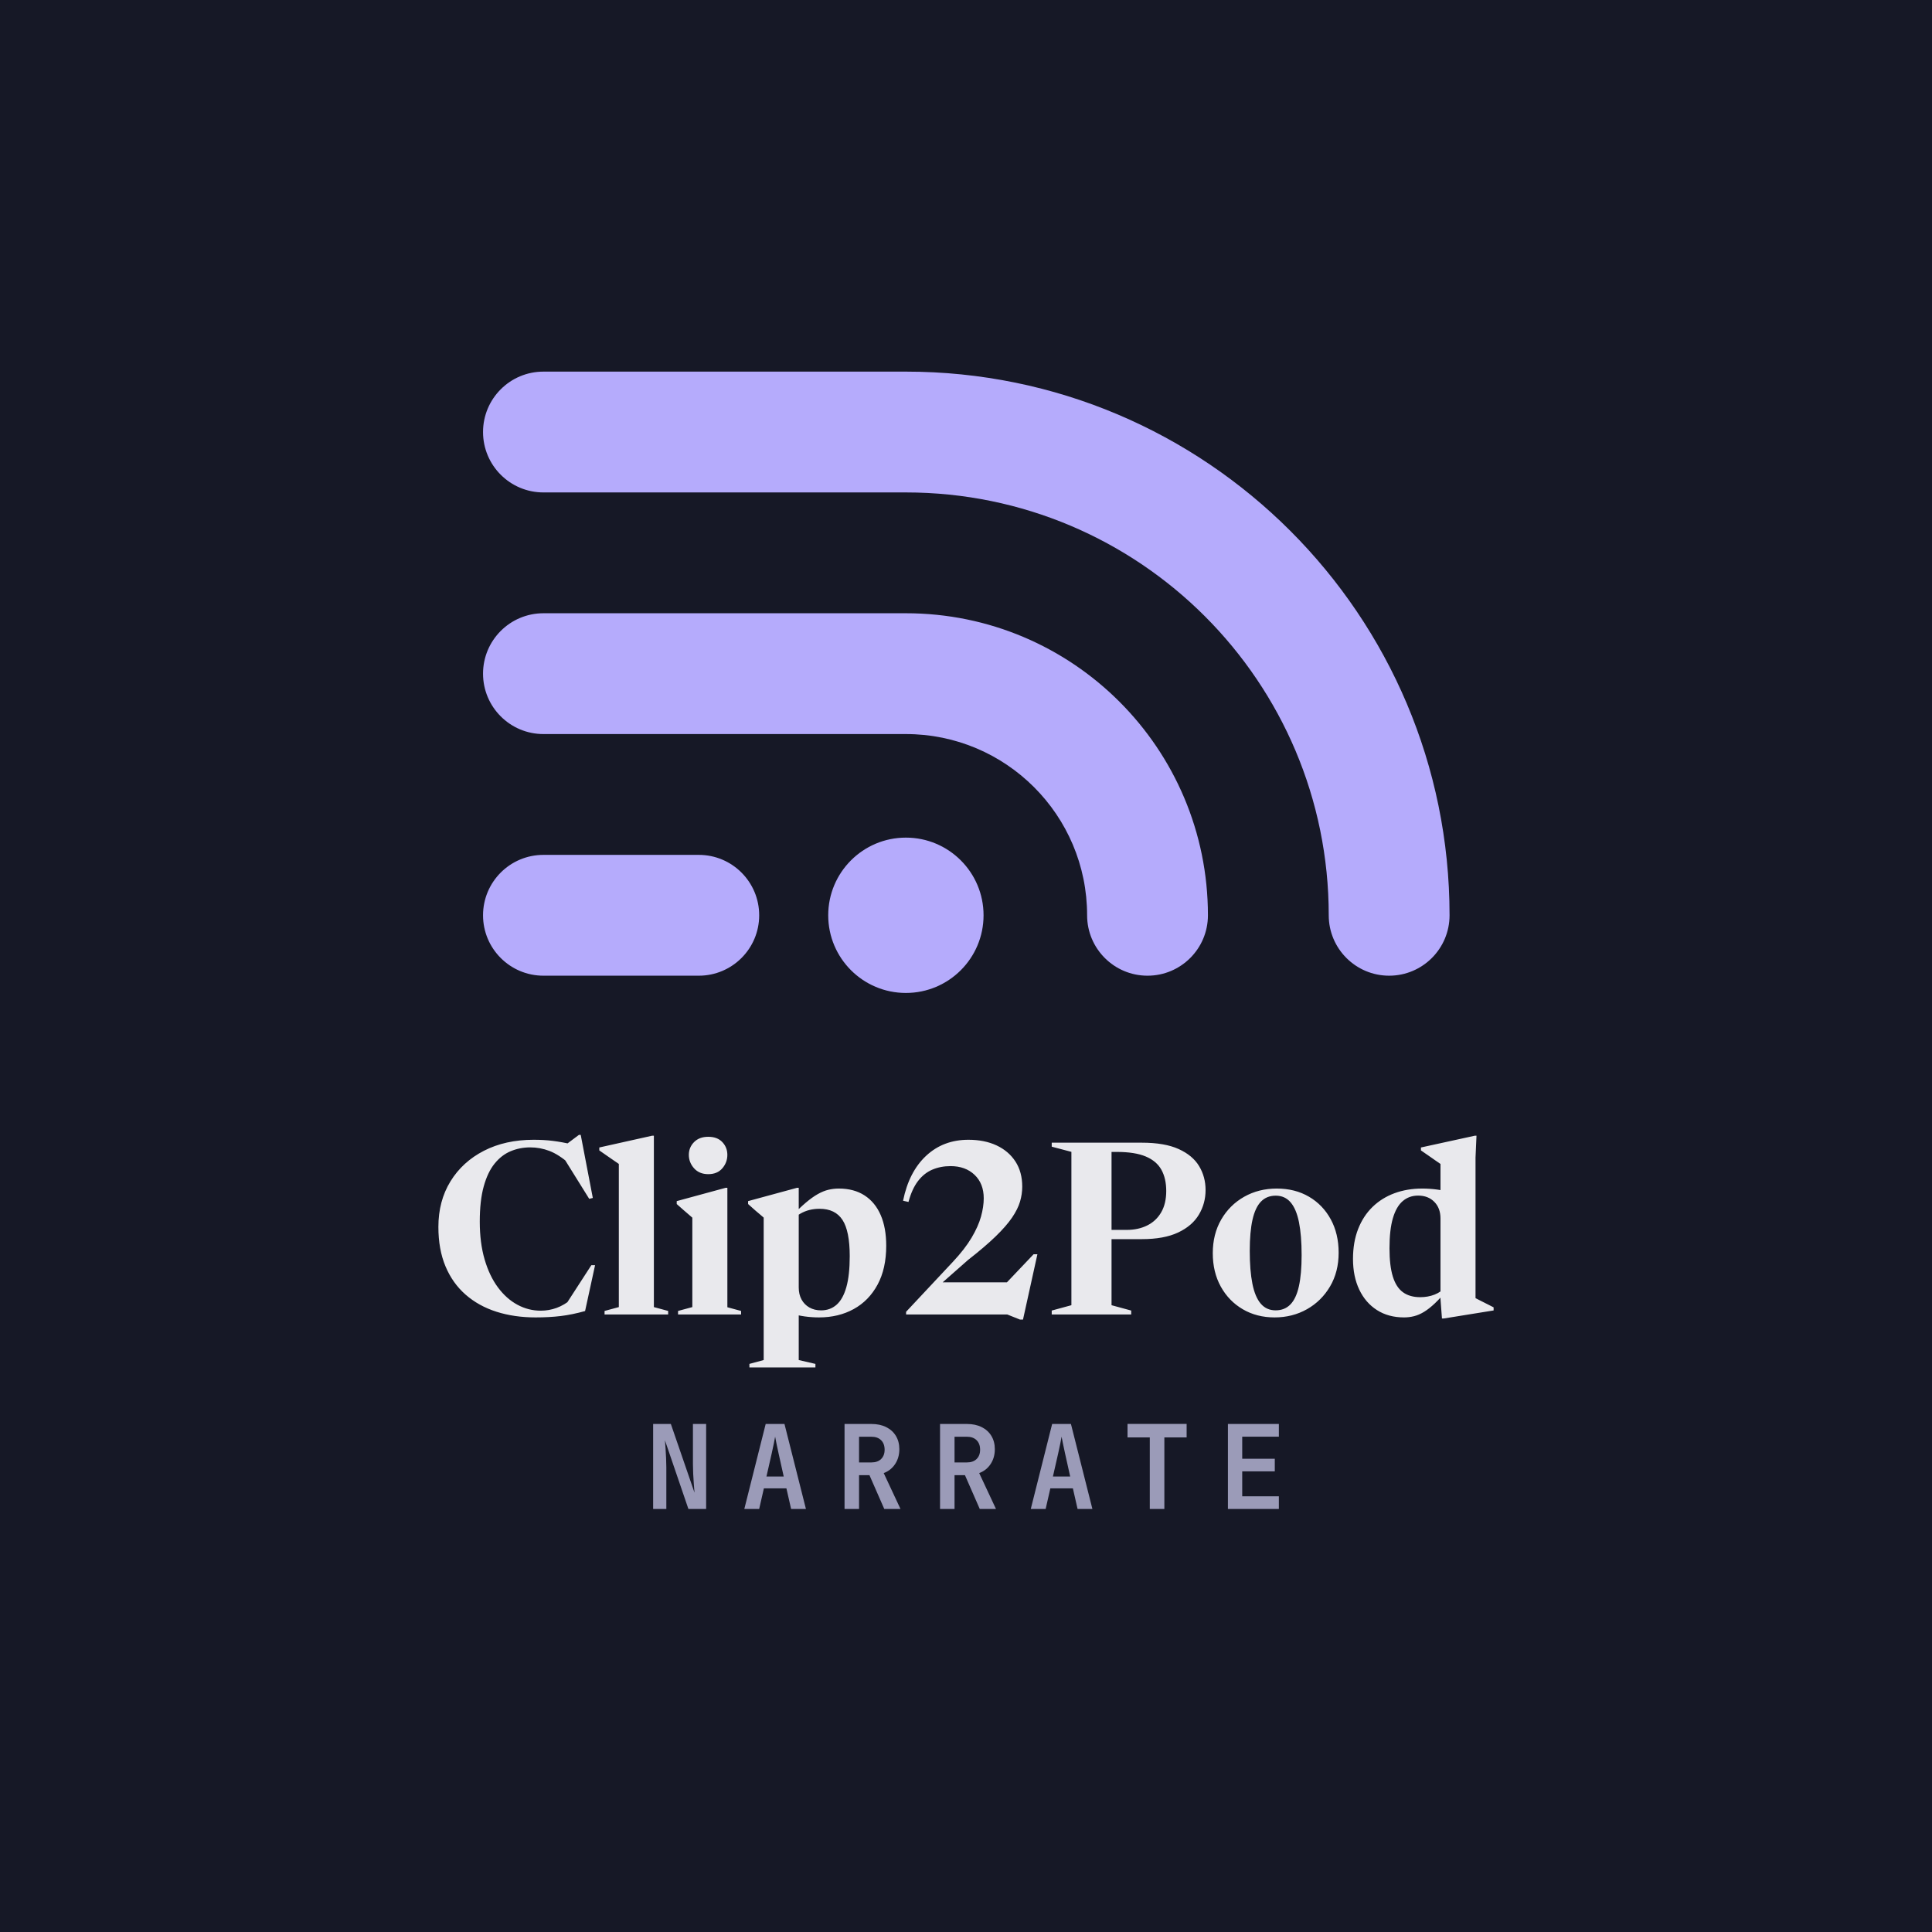
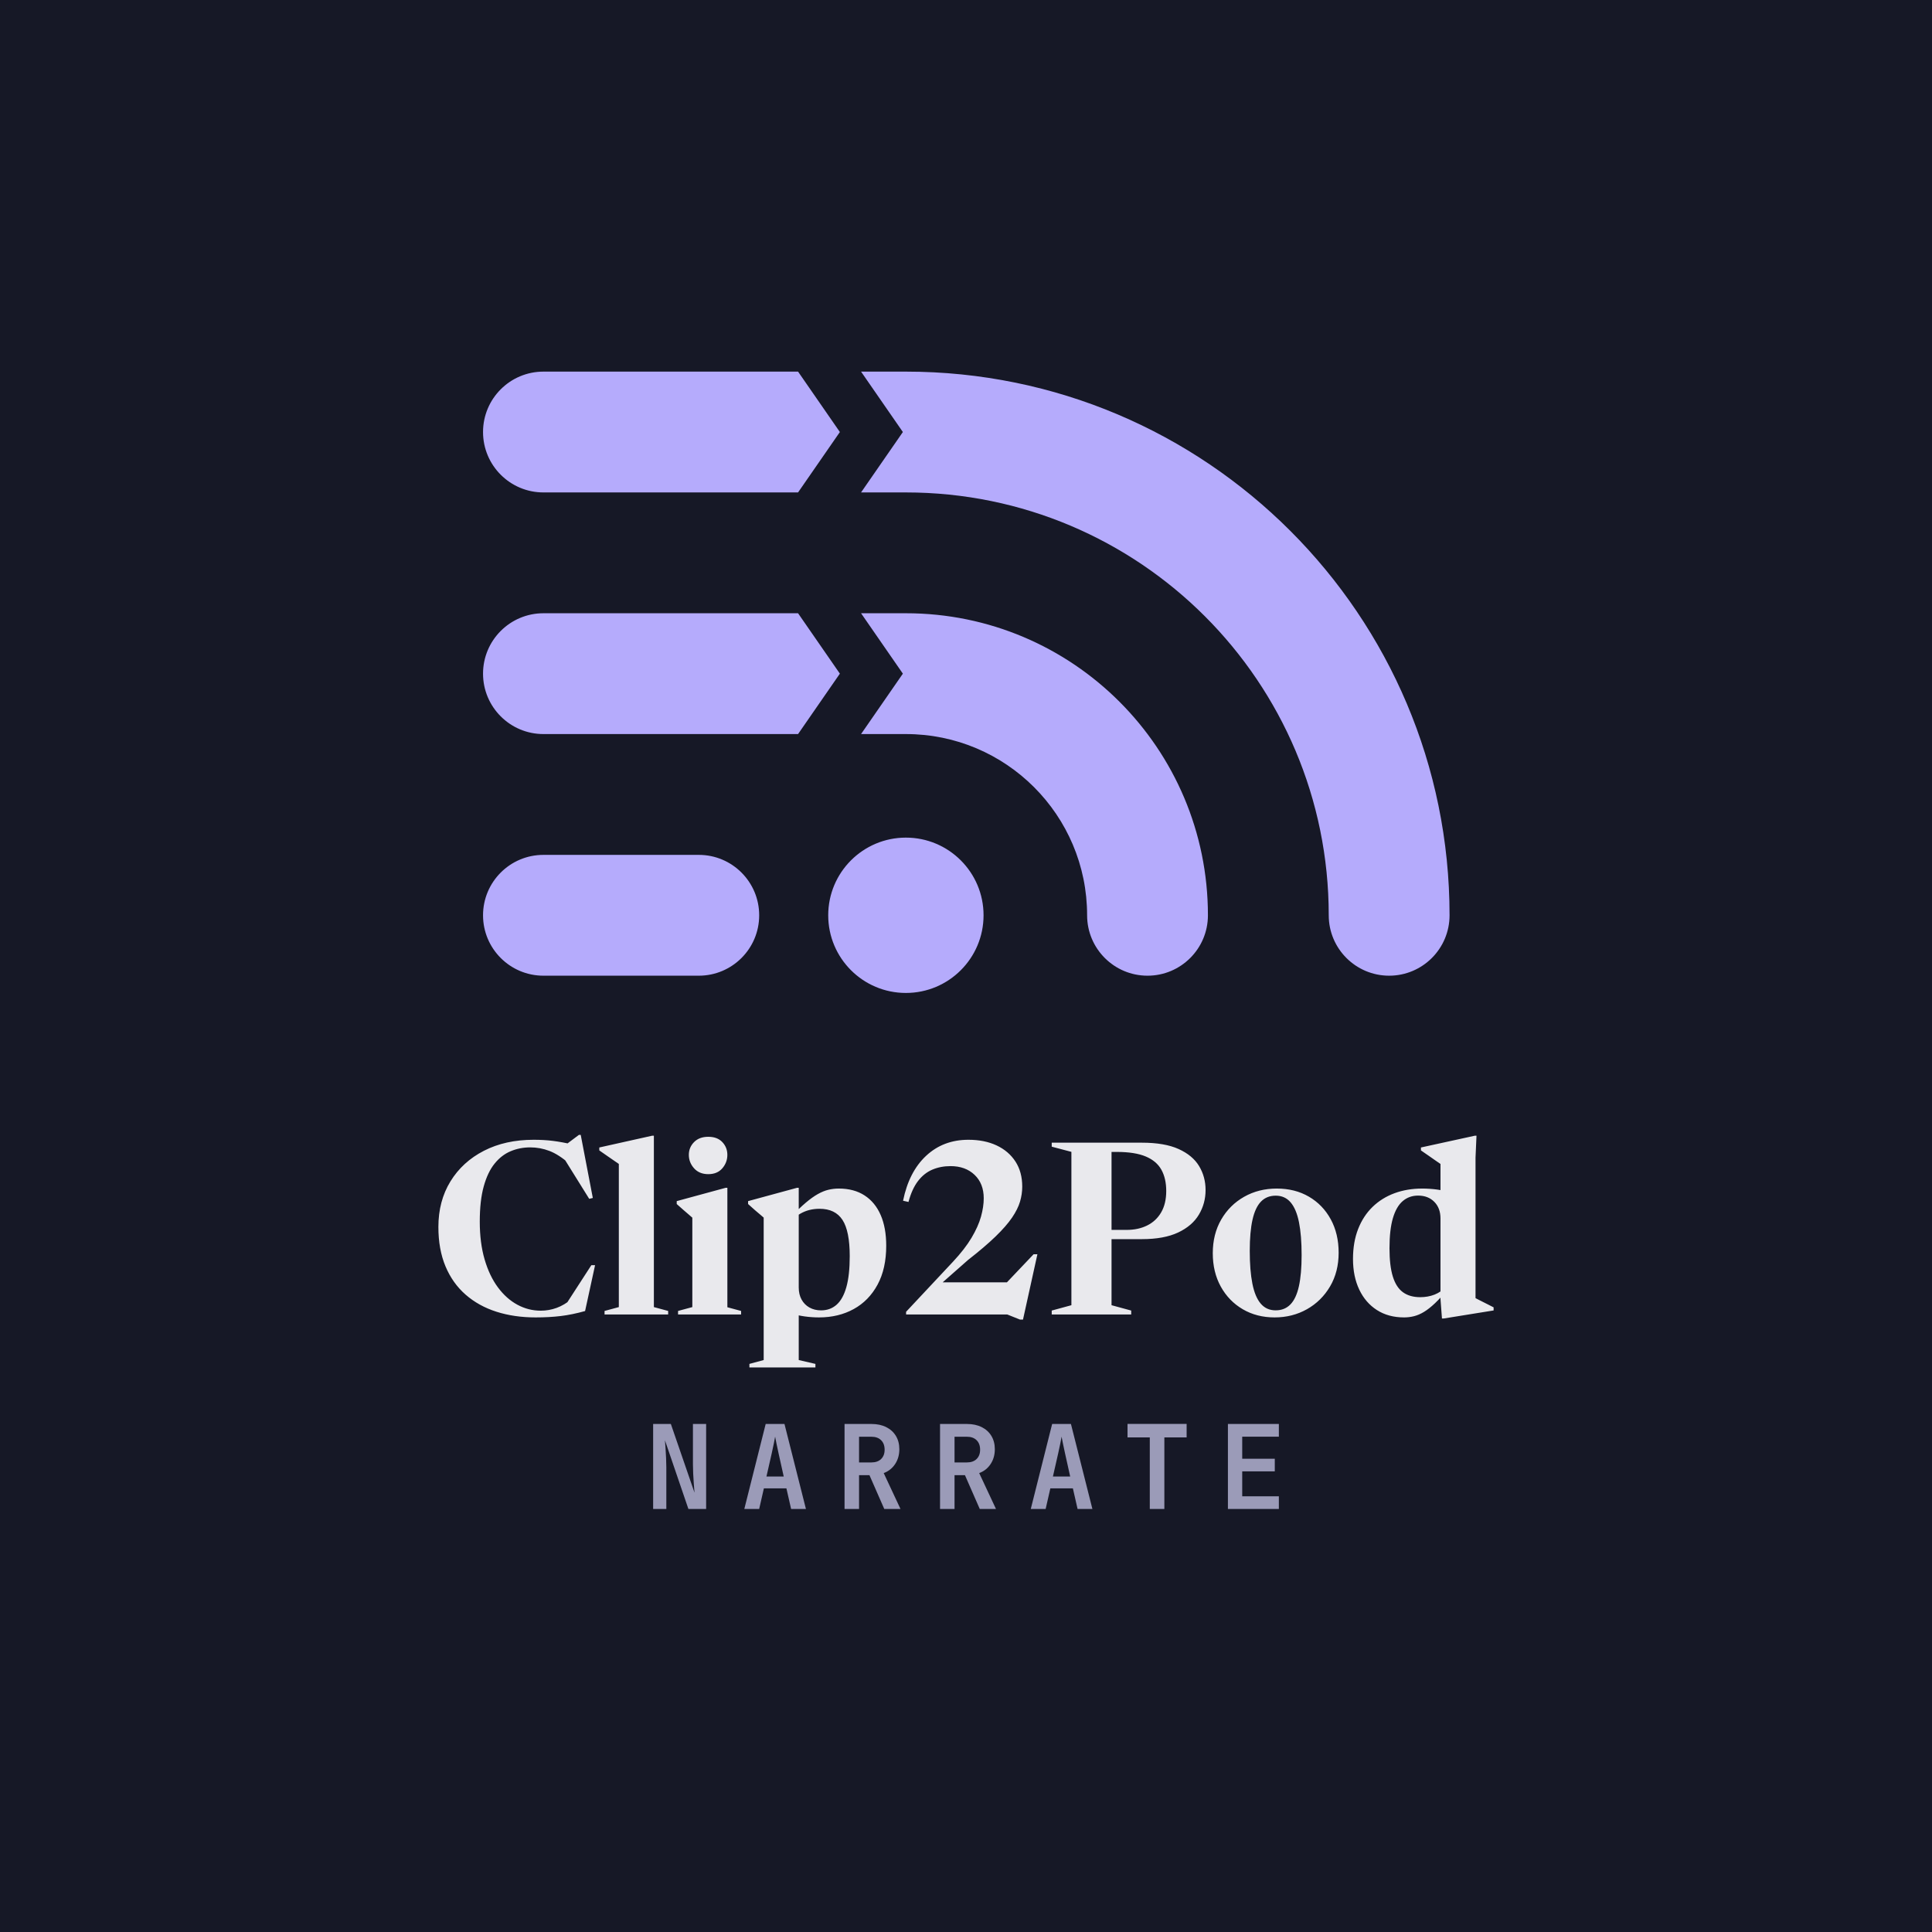
<svg xmlns="http://www.w3.org/2000/svg" viewBox="0 0 3000 3000" width="3000" height="3000" role="img" aria-labelledby="t">
  <rect width="3000" height="3000" fill="#161826" />
  <g transform="translate(642.86 221.95) scale(6.7)">
-     <path fill="#b5abfc" d="M30 53H114A14 14 0 0 1 114 81H30A14 14 0 0 1 30 53ZM114 53A126 126 0 0 1 240 179A14 14 0 0 1 212 179A98 98 0 0 0 114 81ZM30 109H114A14 14 0 0 1 114 137H30A14 14 0 0 1 30 109ZM114 109A70 70 0 0 1 184 179A14 14 0 0 1 156 179A42 42 0 0 0 114 137ZM30 165H66A14 14 0 0 1 66 193H30A14 14 0 0 1 30 165ZM96 179A18 18 0 1 1 132 179A18 18 0 1 1 96 179Z" />
+     <path fill="#b5abfc" d="M30 53H89.01L98.7 67L89.01 81H30A14 14 0 0 1 30 53ZM103.61 53H114A126 126 0 0 1 240 179A14 14 0 0 1 212 179A98 98 0 0 0 114 81H103.61L113.3 67ZM30 109H89.01L98.7 123L89.01 137H30A14 14 0 0 1 30 109ZM103.61 109H114A70 70 0 0 1 184 179A14 14 0 0 1 156 179A42 42 0 0 0 114 137H103.61L113.3 123ZM30 165H66A14 14 0 0 1 66 193H30A14 14 0 0 1 30 165ZM96 179A18 18 0 1 1 132 179A18 18 0 1 1 96 179Z" />
  </g>
  <path fill="#e9e9ed" d="M839.76 2035.23Q852.28 2035.23 864.26 2030.91Q876.24 2026.59 887.66 2017.03L878.88 2025.38L918.25 1964.56H924.02L908.52 2035.77Q888.45 2041.4 870.68 2043.53Q852.92 2045.67 831.7 2045.67Q798.46 2045.67 770.83 2036.83Q743.2 2028 722.97 2010.3Q702.75 1992.61 691.74 1966.32Q680.73 1940.02 680.73 1905.21Q680.73 1864.94 699.43 1834.48Q718.13 1804.02 751.41 1786.93Q784.7 1769.83 828.62 1769.83Q844.74 1769.83 858.4 1771.54Q872.07 1773.24 888.38 1776.98L874.14 1780.8L898.98 1762.22H901.75L920.52 1860.18L914.91 1861.53L872.2 1792.94L884.25 1807.18Q867.59 1792.68 853.18 1787.17Q838.78 1781.65 823.36 1781.65Q807.19 1781.65 792.99 1787.59Q778.78 1793.52 768.01 1806.86Q757.23 1820.19 751.11 1842.31Q744.99 1864.44 744.99 1896.92Q744.99 1929.9 752.49 1955.58Q759.99 1981.26 773.16 1999.01Q786.33 2016.76 803.44 2026Q820.55 2035.23 839.76 2035.23ZM1015.34 2029.64 1037.51 2035.63V2041.14H938.75V2035.63L960.92 2029.64V1807.36Q958.49 1805.68 954.15 1802.7Q949.8 1799.71 943.83 1795.58Q937.86 1791.45 930.58 1786.35V1781.81L1012.77 1763.49H1015.34V1799.43ZM1099.82 1823.22Q1085.85 1823.22 1077.73 1814.13Q1069.62 1805.04 1069.62 1793.25Q1069.62 1781.7 1077.73 1773.45Q1085.85 1765.2 1099.82 1765.2Q1113.87 1765.2 1121.65 1773.45Q1129.43 1781.7 1129.43 1793.25Q1129.43 1805.04 1121.65 1814.13Q1113.87 1823.22 1099.82 1823.22ZM1129.46 1844.39V1882.59V2029.88L1150.76 2035.63V2041.14H1052.87V2035.63L1075.04 2029.64V1890.78Q1072.99 1888.92 1069.48 1885.95Q1065.96 1882.98 1061.28 1878.87Q1056.6 1874.76 1050.81 1869.63V1865.09L1126.89 1844.39ZM1319.46 1950.51Q1319.46 1911.58 1308.2 1894.28Q1296.94 1876.99 1272.53 1876.99Q1264.3 1876.99 1256.92 1878.85Q1249.54 1880.7 1242.91 1884.5Q1236.27 1888.3 1230.17 1894.33L1228.56 1889.26Q1241.19 1876.01 1251.3 1867.46Q1261.4 1858.92 1269.95 1854.13Q1278.5 1849.34 1286.39 1847.46Q1294.28 1845.58 1302.49 1845.58Q1326.06 1845.58 1342.51 1856.27Q1358.97 1866.96 1367.54 1886.76Q1376.12 1906.55 1376.12 1934.31Q1376.12 1969.96 1362.64 1994.86Q1349.16 2019.76 1325.62 2032.71Q1302.08 2045.67 1271.72 2045.67Q1260.67 2045.67 1249.46 2044.12Q1238.25 2042.57 1227.58 2039.29Q1216.9 2036.01 1207.21 2030.87H1240.27V2111.87L1266.18 2117.86V2123.37H1163.68V2117.86L1185.85 2111.87V1890.7Q1183.43 1888.49 1180.48 1886.06Q1177.53 1883.62 1173.03 1879.76Q1168.53 1875.9 1161.63 1869.63V1865.09L1237.71 1844.39H1240.27V1879.08V1999.24Q1240.27 2009.87 1244.65 2017.88Q1249.03 2025.89 1256.89 2030.31Q1264.76 2034.73 1274.97 2034.73Q1289.06 2034.73 1299.01 2026.01Q1308.95 2017.28 1314.21 1998.66Q1319.46 1980.04 1319.46 1950.51ZM1544.18 2011.59 1604.97 1947.59H1610.88L1588.5 2049.07H1583.96L1564.11 2041.14H1406.97V2036.94L1479.66 1959.33Q1498.28 1939.43 1508.66 1921.92Q1519.05 1904.41 1523.3 1889.11Q1527.54 1873.81 1527.54 1860.74Q1527.54 1837.81 1513.3 1824.27Q1499.05 1810.74 1476.04 1810.74Q1460.55 1810.74 1447.69 1816.22Q1434.84 1821.69 1425.45 1833.96Q1416.06 1846.23 1410.7 1866.39L1402.27 1864.5Q1411.36 1819.65 1438.04 1794.74Q1464.73 1769.83 1503.81 1769.83Q1528.76 1769.83 1547.51 1778.61Q1566.26 1787.4 1576.8 1803.65Q1587.33 1819.9 1587.33 1842.62Q1587.33 1854.17 1583.91 1865.81Q1580.49 1877.46 1571.54 1890.65Q1562.58 1903.84 1545.98 1919.94Q1529.37 1936.03 1503.12 1956.5L1453.66 2000.12L1456.91 1991.22H1583.73ZM1810.92 1849.33Q1810.92 1829.93 1803.41 1816.38Q1795.89 1802.84 1779.08 1795.77Q1762.27 1788.71 1734.2 1788.71H1691.39L1693.13 1774.35H1773.02Q1808.41 1774.35 1830.18 1784.21Q1851.95 1794.07 1861.98 1810.74Q1872.01 1827.42 1872.01 1847.86Q1872.01 1868.62 1861.66 1886.03Q1851.31 1903.45 1829.45 1913.79Q1807.58 1924.13 1773.02 1924.13H1693.13L1691.39 1909.77H1749.59Q1767.49 1909.77 1781.36 1902.89Q1795.23 1896.02 1803.07 1882.53Q1810.92 1869.04 1810.92 1849.33ZM1725.99 1774.35V2026.71L1756.53 2035.02V2041.14H1633.12V2035.02L1663.66 2026.71V1788.6L1633.12 1780.55V1774.35ZM1980.8 2034.69Q1994.78 2034.69 2003.73 2025.53Q2012.68 2016.38 2016.91 1997.36Q2021.15 1978.35 2021.15 1948.97Q2021.15 1918.38 2017.05 1897.9Q2012.95 1877.42 2004.08 1867.03Q1995.21 1856.63 1980.97 1856.63Q1966.98 1856.63 1958.07 1865.79Q1949.16 1874.94 1944.89 1893.92Q1940.61 1912.89 1940.61 1942.27Q1940.61 1972.75 1944.71 1993.33Q1948.81 2013.9 1957.68 2024.29Q1966.55 2034.69 1980.8 2034.69ZM1979.16 2045.67Q1951.41 2045.67 1929.74 2032.98Q1908.07 2020.29 1895.63 1997.81Q1883.2 1975.33 1883.2 1945.99Q1883.2 1916.33 1896.31 1893.7Q1909.42 1871.08 1931.94 1858.33Q1954.46 1845.58 1982.6 1845.58Q2010.91 1845.58 2032.53 1858.22Q2054.15 1870.87 2066.39 1893.34Q2078.64 1915.8 2078.64 1945.25Q2078.64 1974.91 2065.31 1997.58Q2051.97 2020.24 2029.44 2032.95Q2006.9 2045.67 1979.16 2045.67ZM2236.77 1892Q2236.77 1875.93 2227.18 1866.22Q2217.58 1856.51 2202.07 1856.51Q2188.14 1856.51 2178.16 1865.04Q2168.17 1873.57 2162.88 1891.58Q2157.59 1909.59 2157.59 1938.28Q2157.59 1965.44 2162.77 1982.2Q2167.96 1998.96 2178.52 2006.6Q2189.09 2014.25 2205.31 2014.25Q2217.37 2014.25 2227.65 2010.23Q2237.93 2006.2 2246.8 1996.83L2248.41 2001.67Q2237.37 2014.99 2228.32 2023.58Q2219.27 2032.16 2211.35 2036.99Q2203.42 2041.82 2195.8 2043.74Q2188.19 2045.67 2180.22 2045.67Q2155.94 2045.67 2138.15 2034.3Q2120.36 2022.93 2110.64 2002.49Q2100.93 1982.05 2100.93 1954.87Q2100.93 1928.73 2108.9 1908.38Q2116.88 1888.03 2131.33 1874.04Q2145.78 1860.05 2165.42 1852.81Q2185.07 1845.58 2208.41 1845.58Q2219.97 1845.58 2231.44 1847.12Q2242.91 1848.67 2253.99 1851.95Q2265.08 1855.23 2274.9 1860.45L2236.77 1863.46V1807.36Q2234.53 1805.87 2229.35 1802.26Q2224.16 1798.65 2218.01 1794.34Q2211.85 1790.04 2206.44 1786.35V1781.81L2290.24 1763.49H2292.7L2291.19 1797.39V2015.73Q2292.87 2016.64 2296.33 2018.41Q2299.78 2020.18 2303.98 2022.27Q2308.18 2024.35 2312.24 2026.44Q2316.29 2028.53 2319.27 2030.05V2034.86L2241.9 2047.34H2239.07L2236.77 2016.95Z" />
  <path fill="#9b9bb8" d="M1014.19 2343.14V2211.14H1041.7L1078.43 2317.81Q1077.96 2312.02 1077.35 2304.15Q1076.74 2296.28 1076.36 2288.11Q1075.99 2279.94 1075.99 2273.64V2211.14H1096.48V2343.14H1068.96L1032.52 2236.48Q1032.99 2241.66 1033.46 2249.06Q1033.92 2256.45 1034.3 2264.25Q1034.68 2272.05 1034.68 2278.53V2343.14ZM1155.76 2343.14 1188.95 2211.14H1218.13L1251.46 2343.14H1228.44L1221.14 2311.13H1186.15L1178.84 2343.14ZM1190.14 2292.73H1216.96L1209.06 2257.23Q1207.12 2248.41 1205.65 2241.22Q1204.18 2234.02 1203.61 2230.83Q1203.03 2234.02 1201.67 2241.16Q1200.31 2248.3 1198.26 2257.05ZM1311.41 2343.14V2211.14H1353.23Q1366.36 2211.14 1376.07 2215.99Q1385.77 2220.83 1391.13 2229.65Q1396.49 2238.46 1396.49 2250.38Q1396.49 2263.45 1389.95 2273.35Q1383.41 2283.25 1372.22 2287.4L1398.3 2343.14H1373.1L1350.11 2290.68H1333.93V2343.14ZM1333.93 2270.85H1353.23Q1362.72 2270.85 1368.18 2265.55Q1373.64 2260.24 1373.64 2251.13Q1373.64 2241.73 1368.18 2236.35Q1362.72 2230.97 1353.23 2230.97H1333.93ZM1459.69 2343.14V2211.14H1501.5Q1514.63 2211.14 1524.34 2215.99Q1534.05 2220.83 1539.4 2229.65Q1544.76 2238.46 1544.76 2250.38Q1544.76 2263.45 1538.22 2273.35Q1531.69 2283.25 1520.49 2287.4L1546.57 2343.14H1521.37L1498.39 2290.68H1482.2V2343.14ZM1482.2 2270.85H1501.5Q1511 2270.85 1516.46 2265.55Q1521.92 2260.24 1521.92 2251.13Q1521.92 2241.73 1516.46 2236.35Q1511 2230.97 1501.5 2230.97H1482.2ZM1600.58 2343.14 1633.77 2211.14H1662.95L1696.28 2343.14H1673.26L1665.96 2311.13H1630.97L1623.67 2343.14ZM1634.97 2292.73H1661.78L1653.88 2257.23Q1651.94 2248.41 1650.47 2241.22Q1649 2234.02 1648.43 2230.83Q1647.85 2234.02 1646.49 2241.16Q1645.13 2248.3 1643.08 2257.05ZM1785.39 2343.14V2232.03H1750.81V2211.07H1842.59V2232.03H1808.01V2343.14ZM1906.7 2343.14V2211.14H1985.81V2230.84H1928.92V2265.14H1979.49V2284.76H1928.92V2323.45H1985.81V2343.14Z" />
</svg>
